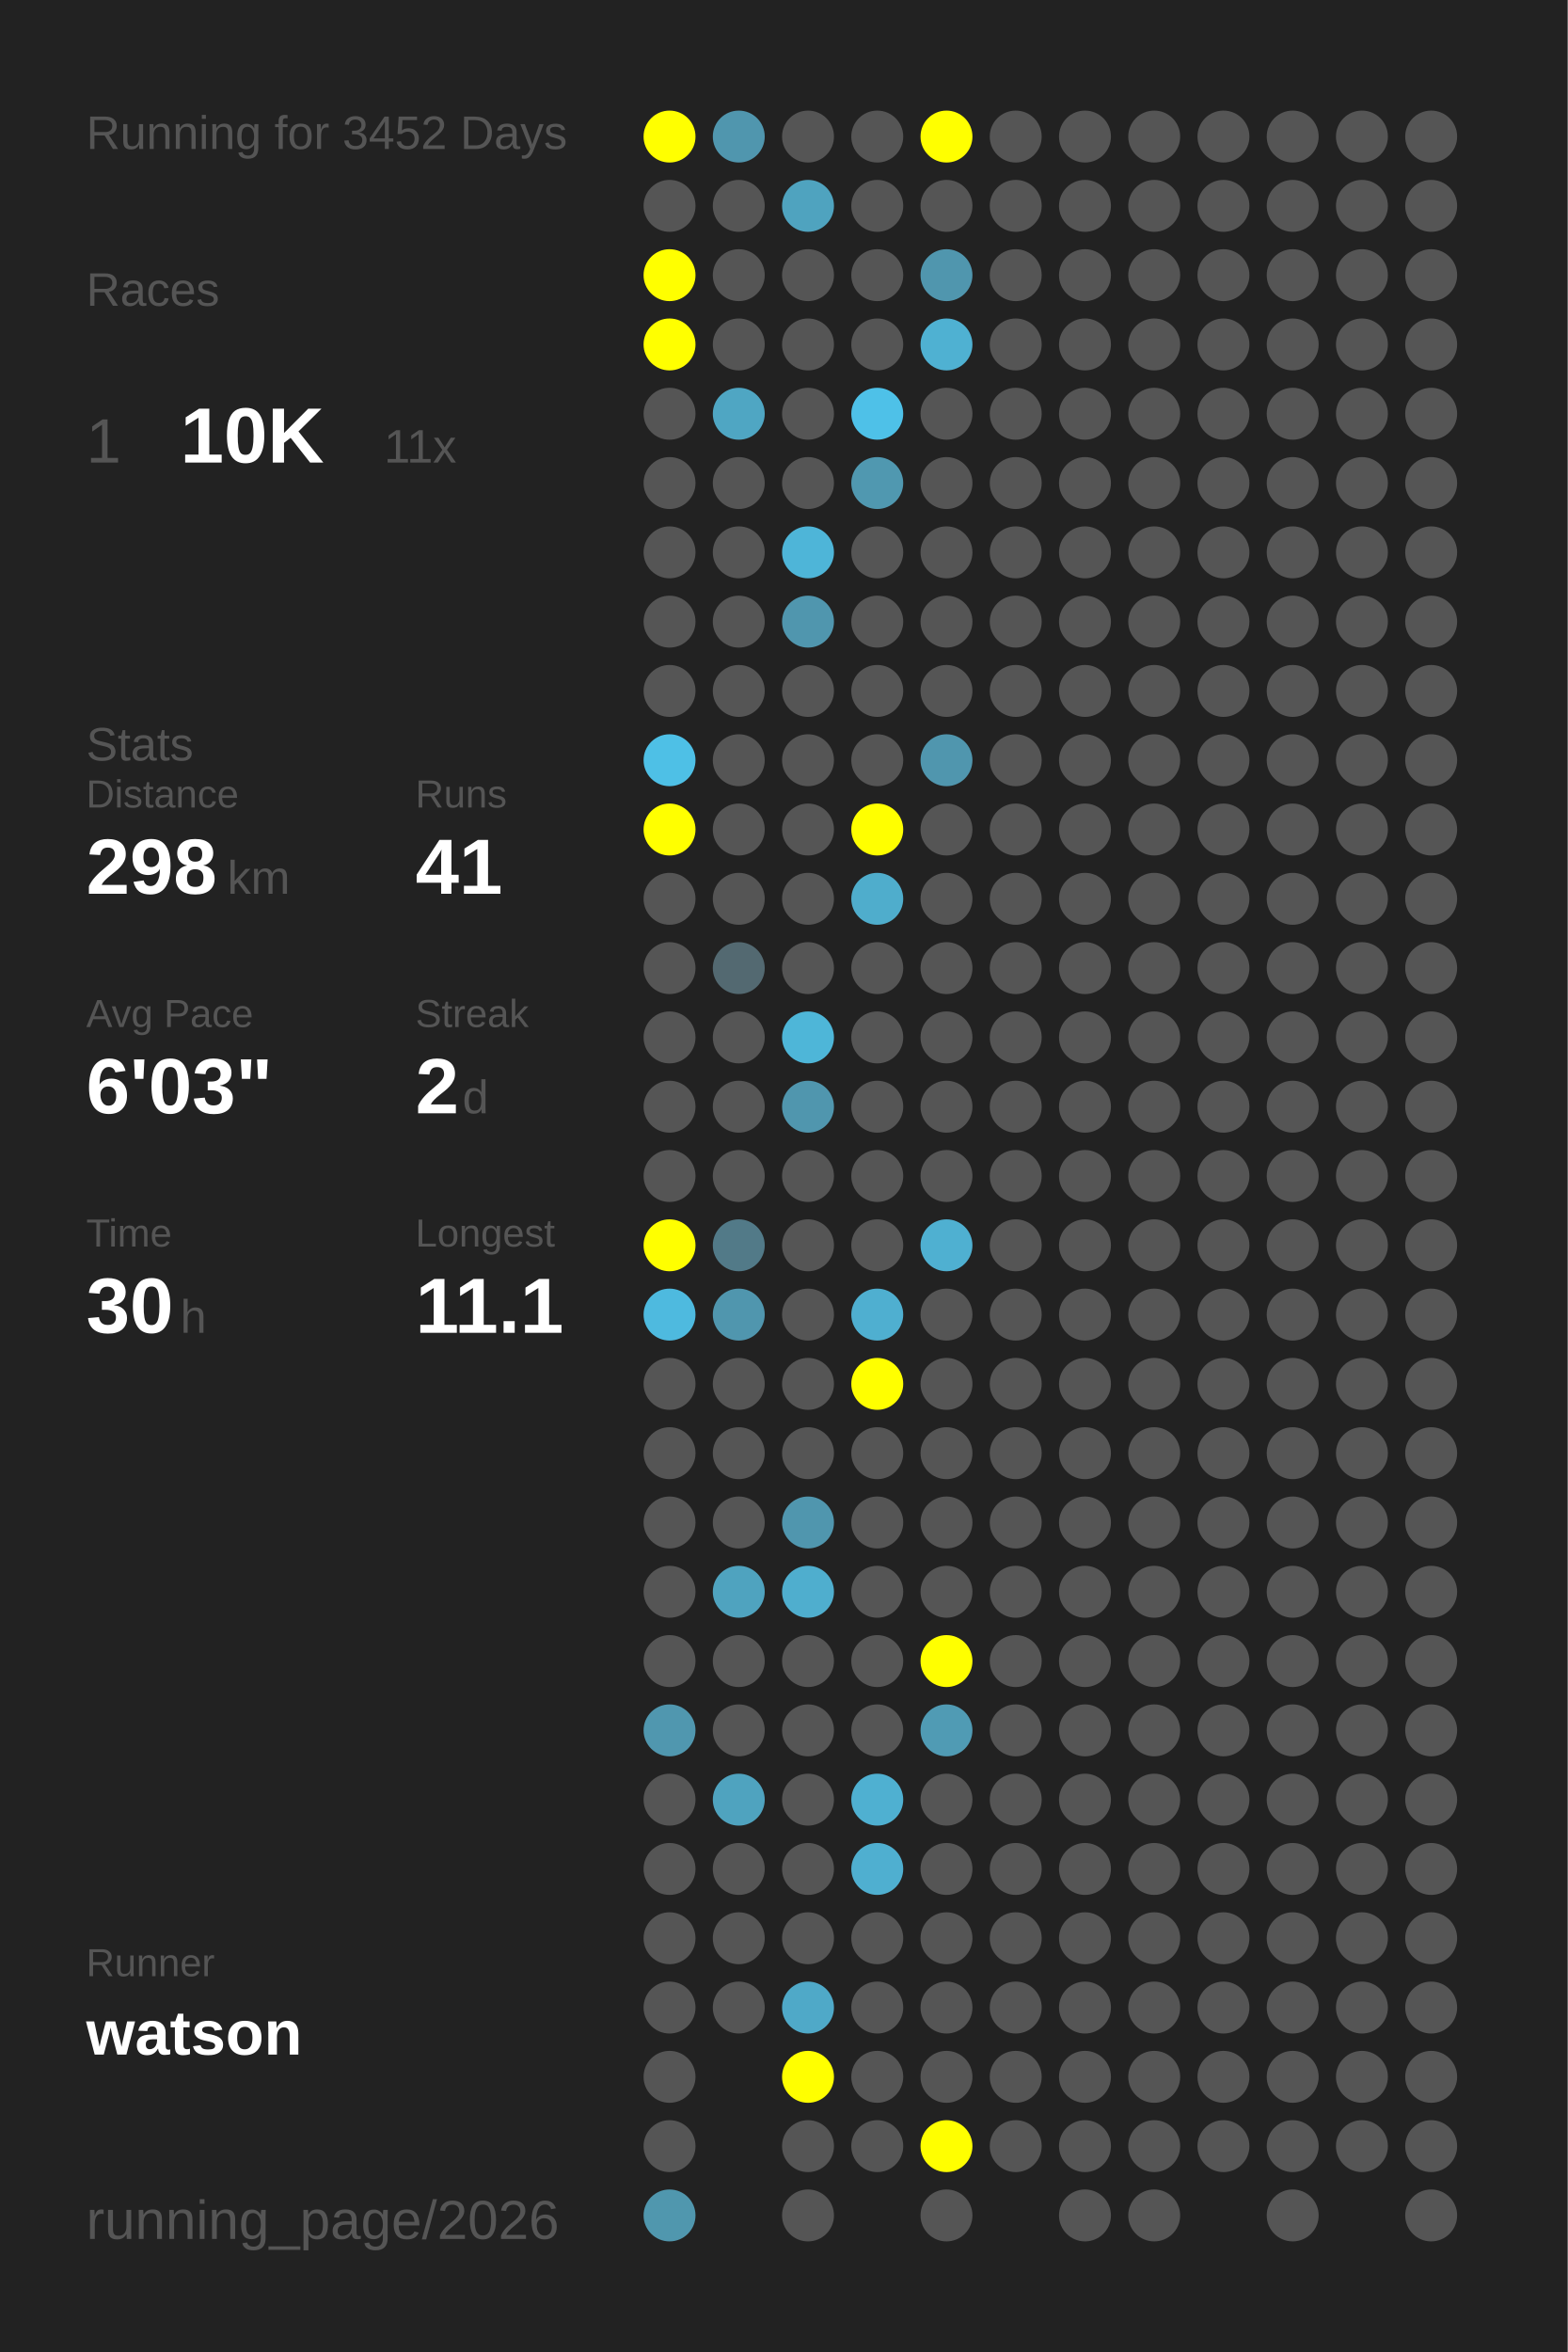
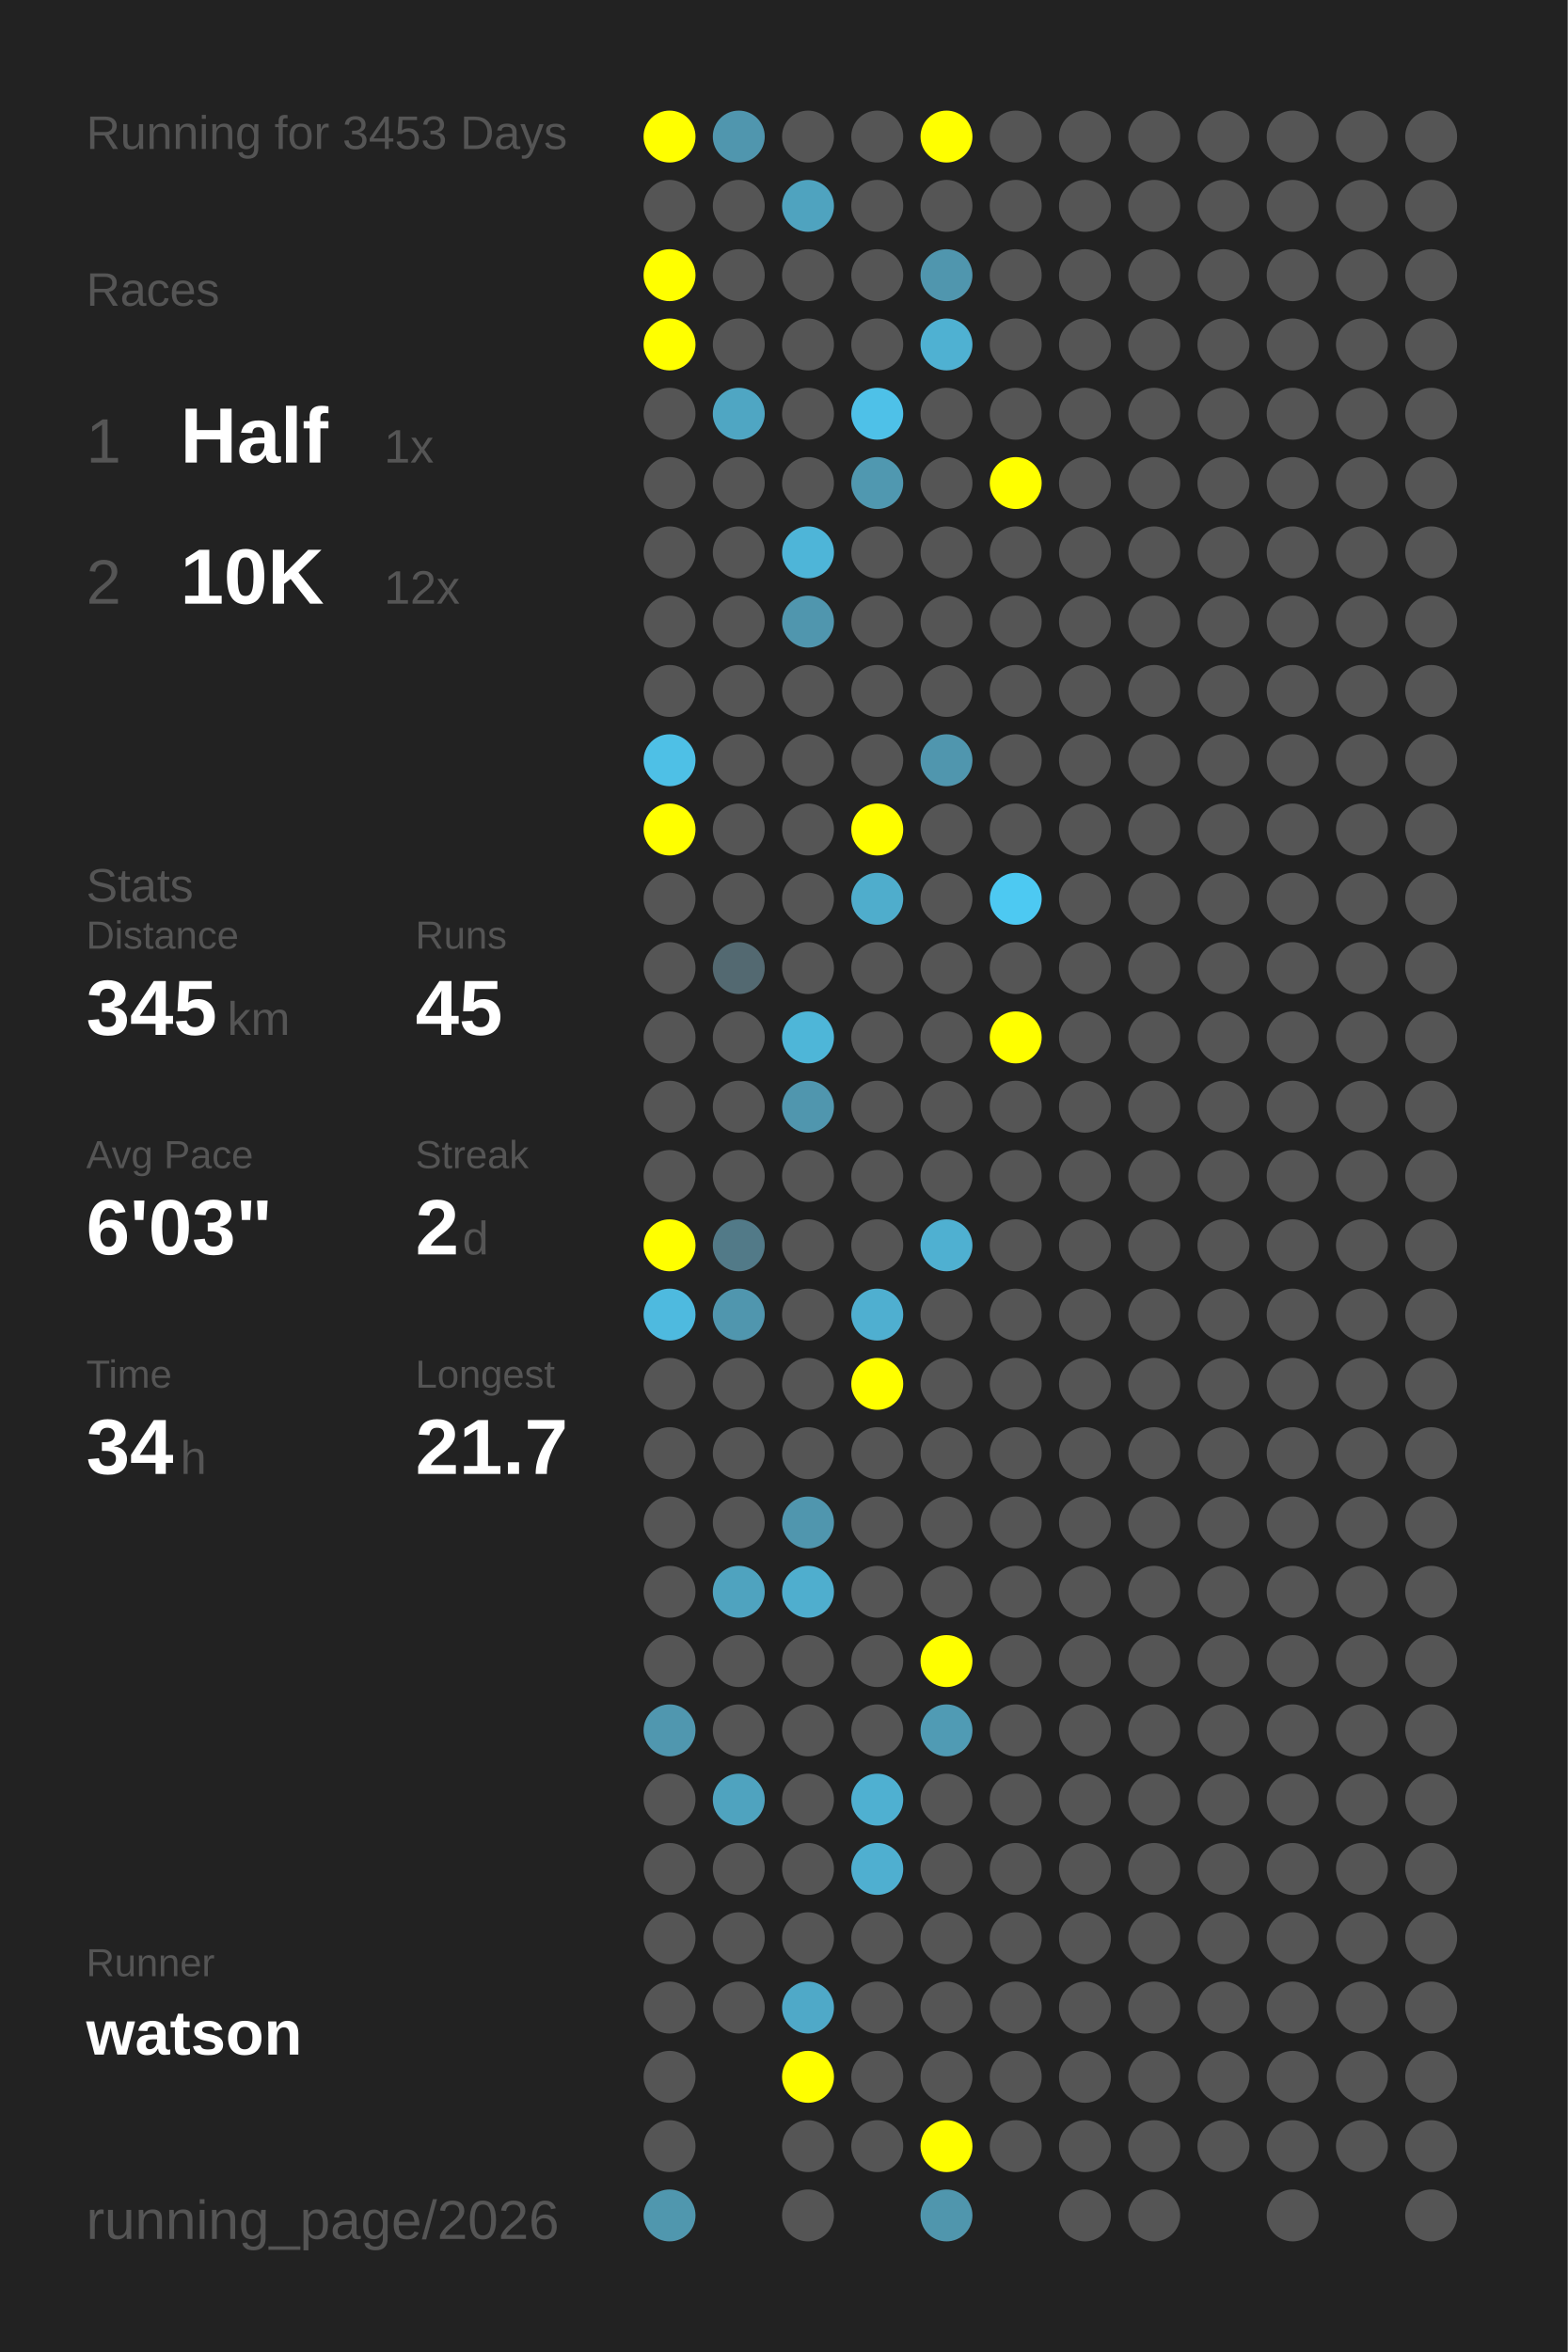
<svg xmlns="http://www.w3.org/2000/svg" baseProfile="full" height="300mm" version="1.1" viewBox="0,0,200,300" width="200mm">
  <defs />
  <rect fill="#222222" height="300" width="200" x="0" y="0" />
-   <text fill="#555555" style="font-size:6px; font-family:Arial;" x="11" y="19">Running for 3452 Days</text>
+   <text fill="#555555" style="font-size:6px; font-family:Arial;" x="11" y="19">Running for 3453 Days</text>
  <text fill="#555555" style="font-size:6px; font-family:Arial;" x="11" y="39">Races</text>
  <text fill="#555555" style="font-size:8px; font-family:Arial;" x="11" y="59">1</text>
-   <text fill="#FFFFFF" style="font-size:10px; font-family:Arial; font-weight:bold;" x="23" y="59">10K</text>
-   <text fill="#555555" style="font-size:6px; font-family:Arial;" x="49" y="59">11x</text>
-   <text fill="#555555" style="font-size:6px; font-family:Arial;" x="11" y="97">Stats</text>
-   <text fill="#555555" style="font-size:5px; font-family:Arial;" x="11" y="103">Distance</text>
-   <text fill="#FFFFFF" style="font-size:10px; font-family:Arial; font-weight:bold;" x="11" y="114">298</text>
-   <text fill="#555555" style="font-size:6px; font-family:Arial;" x="29" y="114">km</text>
-   <text fill="#555555" style="font-size:5px; font-family:Arial;" x="53" y="103">Runs</text>
-   <text fill="#FFFFFF" style="font-size:10px; font-family:Arial; font-weight:bold;" x="53" y="114">41</text>
-   <text fill="#555555" style="font-size:5px; font-family:Arial;" x="11" y="131">Avg Pace</text>
-   <text fill="#FFFFFF" style="font-size:10px; font-family:Arial; font-weight:bold;" x="11" y="142">6'03"</text>
-   <text fill="#555555" style="font-size:5px; font-family:Arial;" x="53" y="131">Streak</text>
-   <text fill="#FFFFFF" style="font-size:10px; font-family:Arial; font-weight:bold;" x="53" y="142">2</text>
-   <text fill="#555555" style="font-size:6px; font-family:Arial;" x="59" y="142">d</text>
-   <text fill="#555555" style="font-size:5px; font-family:Arial;" x="11" y="159">Time</text>
-   <text fill="#FFFFFF" style="font-size:10px; font-family:Arial; font-weight:bold;" x="11" y="170">30</text>
-   <text fill="#555555" style="font-size:6px; font-family:Arial;" x="23" y="170">h</text>
-   <text fill="#555555" style="font-size:5px; font-family:Arial;" x="53" y="159">Longest</text>
-   <text fill="#FFFFFF" style="font-size:10px; font-family:Arial; font-weight:bold;" x="53" y="170">11.1</text>
+   <text fill="#FFFFFF" style="font-size:10px; font-family:Arial; font-weight:bold;" x="23" y="59">Half</text>
+   <text fill="#555555" style="font-size:6px; font-family:Arial;" x="49" y="59">1x</text>
+   <text fill="#555555" style="font-size:8px; font-family:Arial;" x="11" y="77">2</text>
+   <text fill="#FFFFFF" style="font-size:10px; font-family:Arial; font-weight:bold;" x="23" y="77">10K</text>
+   <text fill="#555555" style="font-size:6px; font-family:Arial;" x="49" y="77">12x</text>
+   <text fill="#555555" style="font-size:6px; font-family:Arial;" x="11" y="115">Stats</text>
+   <text fill="#555555" style="font-size:5px; font-family:Arial;" x="11" y="121">Distance</text>
+   <text fill="#FFFFFF" style="font-size:10px; font-family:Arial; font-weight:bold;" x="11" y="132">345</text>
+   <text fill="#555555" style="font-size:6px; font-family:Arial;" x="29" y="132">km</text>
+   <text fill="#555555" style="font-size:5px; font-family:Arial;" x="53" y="121">Runs</text>
+   <text fill="#FFFFFF" style="font-size:10px; font-family:Arial; font-weight:bold;" x="53" y="132">45</text>
+   <text fill="#555555" style="font-size:5px; font-family:Arial;" x="11" y="149">Avg Pace</text>
+   <text fill="#FFFFFF" style="font-size:10px; font-family:Arial; font-weight:bold;" x="11" y="160">6'03"</text>
+   <text fill="#555555" style="font-size:5px; font-family:Arial;" x="53" y="149">Streak</text>
+   <text fill="#FFFFFF" style="font-size:10px; font-family:Arial; font-weight:bold;" x="53" y="160">2</text>
+   <text fill="#555555" style="font-size:6px; font-family:Arial;" x="59" y="160">d</text>
+   <text fill="#555555" style="font-size:5px; font-family:Arial;" x="11" y="177">Time</text>
+   <text fill="#FFFFFF" style="font-size:10px; font-family:Arial; font-weight:bold;" x="11" y="188">34</text>
+   <text fill="#555555" style="font-size:6px; font-family:Arial;" x="23" y="188">h</text>
+   <text fill="#555555" style="font-size:5px; font-family:Arial;" x="53" y="177">Longest</text>
+   <text fill="#FFFFFF" style="font-size:10px; font-family:Arial; font-weight:bold;" x="53" y="188">21.7</text>
  <text fill="#555555" style="font-size:5px; font-family:Arial;" x="11" y="252.065">Runner</text>
  <text fill="#FFFFFF" style="font-size:8px; font-family:Arial; font-weight:bold;" x="11" y="262.065">watson</text>
  <text fill="#555555" style="font-size:7px; font-family:Arial;" x="11" y="285.581">running_page/2026</text>
  <circle cx="85.417" cy="17.419" fill="#FFFF00" r="3.312" />
  <circle cx="85.417" cy="26.258" fill="#555555" r="3.312" />
  <circle cx="85.417" cy="35.097" fill="#FFFF00" r="3.312" />
  <circle cx="85.417" cy="43.935" fill="#FFFF00" r="3.312" />
  <circle cx="85.417" cy="52.774" fill="#555555" r="3.312" />
  <circle cx="85.417" cy="61.613" fill="#555555" r="3.312" />
  <circle cx="85.417" cy="70.452" fill="#555555" r="3.312" />
  <circle cx="85.417" cy="79.29" fill="#555555" r="3.312" />
  <circle cx="85.417" cy="88.129" fill="#555555" r="3.312" />
  <circle cx="85.417" cy="96.968" fill="#4ec0e6" r="3.312" />
  <circle cx="85.417" cy="105.806" fill="#FFFF00" r="3.312" />
  <circle cx="85.417" cy="114.645" fill="#555555" r="3.312" />
  <circle cx="85.417" cy="123.484" fill="#555555" r="3.312" />
  <circle cx="85.417" cy="132.323" fill="#555555" r="3.312" />
  <circle cx="85.417" cy="141.161" fill="#555555" r="3.312" />
  <circle cx="85.417" cy="150" fill="#555555" r="3.312" />
  <circle cx="85.417" cy="158.839" fill="#FFFF00" r="3.312" />
  <circle cx="85.417" cy="167.677" fill="#4ebadf" r="3.312" />
  <circle cx="85.417" cy="176.516" fill="#555555" r="3.312" />
  <circle cx="85.417" cy="185.355" fill="#555555" r="3.312" />
  <circle cx="85.417" cy="194.194" fill="#555555" r="3.312" />
  <circle cx="85.417" cy="203.032" fill="#555555" r="3.312" />
  <circle cx="85.417" cy="211.871" fill="#555555" r="3.312" />
  <circle cx="85.417" cy="220.71" fill="#5097af" r="3.312" />
  <circle cx="85.417" cy="229.548" fill="#555555" r="3.312" />
  <circle cx="85.417" cy="238.387" fill="#555555" r="3.312" />
  <circle cx="85.417" cy="247.226" fill="#555555" r="3.312" />
  <circle cx="85.417" cy="256.065" fill="#555555" r="3.312" />
  <circle cx="85.417" cy="264.903" fill="#555555" r="3.312" />
  <circle cx="85.417" cy="273.742" fill="#555555" r="3.312" />
  <circle cx="85.417" cy="282.581" fill="#5097ae" r="3.312" />
  <circle cx="94.25" cy="17.419" fill="#5096ae" r="3.312" />
  <circle cx="94.25" cy="26.258" fill="#555555" r="3.312" />
  <circle cx="94.25" cy="35.097" fill="#555555" r="3.312" />
  <circle cx="94.25" cy="43.935" fill="#555555" r="3.312" />
  <circle cx="94.25" cy="52.774" fill="#4fa6c3" r="3.312" />
  <circle cx="94.25" cy="61.613" fill="#555555" r="3.312" />
  <circle cx="94.25" cy="70.452" fill="#555555" r="3.312" />
  <circle cx="94.25" cy="79.29" fill="#555555" r="3.312" />
  <circle cx="94.25" cy="88.129" fill="#555555" r="3.312" />
  <circle cx="94.25" cy="96.968" fill="#555555" r="3.312" />
  <circle cx="94.25" cy="105.806" fill="#555555" r="3.312" />
  <circle cx="94.25" cy="114.645" fill="#555555" r="3.312" />
  <circle cx="94.25" cy="123.484" fill="#536971" r="3.312" />
  <circle cx="94.25" cy="132.323" fill="#555555" r="3.312" />
  <circle cx="94.25" cy="141.161" fill="#555555" r="3.312" />
  <circle cx="94.25" cy="150" fill="#555555" r="3.312" />
  <circle cx="94.25" cy="158.839" fill="#527a88" r="3.312" />
  <circle cx="94.25" cy="167.677" fill="#5096ae" r="3.312" />
  <circle cx="94.25" cy="176.516" fill="#555555" r="3.312" />
  <circle cx="94.25" cy="185.355" fill="#555555" r="3.312" />
  <circle cx="94.25" cy="194.194" fill="#555555" r="3.312" />
  <circle cx="94.25" cy="203.032" fill="#4fa3bf" r="3.312" />
  <circle cx="94.25" cy="211.871" fill="#555555" r="3.312" />
  <circle cx="94.25" cy="220.71" fill="#555555" r="3.312" />
  <circle cx="94.25" cy="229.548" fill="#4fa3bf" r="3.312" />
  <circle cx="94.25" cy="238.387" fill="#555555" r="3.312" />
  <circle cx="94.25" cy="247.226" fill="#555555" r="3.312" />
  <circle cx="94.25" cy="256.065" fill="#555555" r="3.312" />
  <circle cx="103.083" cy="17.419" fill="#555555" r="3.312" />
  <circle cx="103.083" cy="26.258" fill="#4fa3bf" r="3.312" />
  <circle cx="103.083" cy="35.097" fill="#555555" r="3.312" />
  <circle cx="103.083" cy="43.935" fill="#555555" r="3.312" />
  <circle cx="103.083" cy="52.774" fill="#555555" r="3.312" />
  <circle cx="103.083" cy="61.613" fill="#555555" r="3.312" />
  <circle cx="103.083" cy="70.452" fill="#4eb5d8" r="3.312" />
  <circle cx="103.083" cy="79.29" fill="#5096ae" r="3.312" />
  <circle cx="103.083" cy="88.129" fill="#555555" r="3.312" />
  <circle cx="103.083" cy="96.968" fill="#555555" r="3.312" />
  <circle cx="103.083" cy="105.806" fill="#555555" r="3.312" />
  <circle cx="103.083" cy="114.645" fill="#555555" r="3.312" />
  <circle cx="103.083" cy="123.484" fill="#555555" r="3.312" />
  <circle cx="103.083" cy="132.323" fill="#4eb6d8" r="3.312" />
  <circle cx="103.083" cy="141.161" fill="#5096ae" r="3.312" />
  <circle cx="103.083" cy="150" fill="#555555" r="3.312" />
  <circle cx="103.083" cy="158.839" fill="#555555" r="3.312" />
  <circle cx="103.083" cy="167.677" fill="#555555" r="3.312" />
  <circle cx="103.083" cy="176.516" fill="#555555" r="3.312" />
  <circle cx="103.083" cy="185.355" fill="#555555" r="3.312" />
  <circle cx="103.083" cy="194.194" fill="#5096ae" r="3.312" />
  <circle cx="103.083" cy="203.032" fill="#4faece" r="3.312" />
  <circle cx="103.083" cy="211.871" fill="#555555" r="3.312" />
  <circle cx="103.083" cy="220.71" fill="#555555" r="3.312" />
  <circle cx="103.083" cy="229.548" fill="#555555" r="3.312" />
  <circle cx="103.083" cy="238.387" fill="#555555" r="3.312" />
  <circle cx="103.083" cy="247.226" fill="#555555" r="3.312" />
  <circle cx="103.083" cy="256.065" fill="#4fa9c8" r="3.312" />
  <circle cx="103.083" cy="264.903" fill="#FFFF00" r="3.312" />
  <circle cx="103.083" cy="273.742" fill="#555555" r="3.312" />
  <circle cx="103.083" cy="282.581" fill="#555555" r="3.312" />
  <circle cx="111.917" cy="17.419" fill="#555555" r="3.312" />
  <circle cx="111.917" cy="26.258" fill="#555555" r="3.312" />
  <circle cx="111.917" cy="35.097" fill="#555555" r="3.312" />
  <circle cx="111.917" cy="43.935" fill="#555555" r="3.312" />
  <circle cx="111.917" cy="52.774" fill="#4ec1e8" r="3.312" />
  <circle cx="111.917" cy="61.613" fill="#5098b0" r="3.312" />
  <circle cx="111.917" cy="70.452" fill="#555555" r="3.312" />
  <circle cx="111.917" cy="79.29" fill="#555555" r="3.312" />
  <circle cx="111.917" cy="88.129" fill="#555555" r="3.312" />
  <circle cx="111.917" cy="96.968" fill="#555555" r="3.312" />
  <circle cx="111.917" cy="105.806" fill="#FFFF00" r="3.312" />
  <circle cx="111.917" cy="114.645" fill="#4fadcc" r="3.312" />
  <circle cx="111.917" cy="123.484" fill="#555555" r="3.312" />
  <circle cx="111.917" cy="132.323" fill="#555555" r="3.312" />
  <circle cx="111.917" cy="141.161" fill="#555555" r="3.312" />
  <circle cx="111.917" cy="150" fill="#555555" r="3.312" />
  <circle cx="111.917" cy="158.839" fill="#555555" r="3.312" />
  <circle cx="111.917" cy="167.677" fill="#4fafd0" r="3.312" />
  <circle cx="111.917" cy="176.516" fill="#FFFF00" r="3.312" />
  <circle cx="111.917" cy="185.355" fill="#555555" r="3.312" />
  <circle cx="111.917" cy="194.194" fill="#555555" r="3.312" />
  <circle cx="111.917" cy="203.032" fill="#555555" r="3.312" />
  <circle cx="111.917" cy="211.871" fill="#555555" r="3.312" />
  <circle cx="111.917" cy="220.71" fill="#555555" r="3.312" />
  <circle cx="111.917" cy="229.548" fill="#4fb0d1" r="3.312" />
  <circle cx="111.917" cy="238.387" fill="#4fafd0" r="3.312" />
  <circle cx="111.917" cy="247.226" fill="#555555" r="3.312" />
  <circle cx="111.917" cy="256.065" fill="#555555" r="3.312" />
  <circle cx="111.917" cy="264.903" fill="#555555" r="3.312" />
  <circle cx="111.917" cy="273.742" fill="#555555" r="3.312" />
  <circle cx="120.75" cy="17.419" fill="#FFFF00" r="3.312" />
  <circle cx="120.75" cy="26.258" fill="#555555" r="3.312" />
  <circle cx="120.75" cy="35.097" fill="#5096ae" r="3.312" />
  <circle cx="120.75" cy="43.935" fill="#4fb1d2" r="3.312" />
  <circle cx="120.75" cy="52.774" fill="#555555" r="3.312" />
  <circle cx="120.75" cy="61.613" fill="#555555" r="3.312" />
  <circle cx="120.75" cy="70.452" fill="#555555" r="3.312" />
  <circle cx="120.75" cy="79.29" fill="#555555" r="3.312" />
  <circle cx="120.75" cy="88.129" fill="#555555" r="3.312" />
  <circle cx="120.75" cy="96.968" fill="#5096ae" r="3.312" />
  <circle cx="120.75" cy="105.806" fill="#555555" r="3.312" />
  <circle cx="120.75" cy="114.645" fill="#555555" r="3.312" />
  <circle cx="120.75" cy="123.484" fill="#555555" r="3.312" />
  <circle cx="120.75" cy="132.323" fill="#555555" r="3.312" />
  <circle cx="120.75" cy="141.161" fill="#555555" r="3.312" />
  <circle cx="120.75" cy="150" fill="#555555" r="3.312" />
  <circle cx="120.75" cy="158.839" fill="#4fb0d1" r="3.312" />
  <circle cx="120.75" cy="167.677" fill="#555555" r="3.312" />
  <circle cx="120.75" cy="176.516" fill="#555555" r="3.312" />
  <circle cx="120.75" cy="185.355" fill="#555555" r="3.312" />
  <circle cx="120.75" cy="194.194" fill="#555555" r="3.312" />
  <circle cx="120.75" cy="203.032" fill="#555555" r="3.312" />
  <circle cx="120.75" cy="211.871" fill="#FFFF00" r="3.312" />
  <circle cx="120.75" cy="220.71" fill="#509bb4" r="3.312" />
  <circle cx="120.75" cy="229.548" fill="#555555" r="3.312" />
  <circle cx="120.75" cy="238.387" fill="#555555" r="3.312" />
  <circle cx="120.75" cy="247.226" fill="#555555" r="3.312" />
  <circle cx="120.75" cy="256.065" fill="#555555" r="3.312" />
  <circle cx="120.75" cy="264.903" fill="#555555" r="3.312" />
  <circle cx="120.75" cy="273.742" fill="#FFFF00" r="3.312" />
-   <circle cx="120.75" cy="282.581" fill="#555555" r="3.312" />
+   <circle cx="120.75" cy="282.581" fill="#5096ad" r="3.312" />
  <circle cx="129.583" cy="17.419" fill="#555555" r="3.312" />
  <circle cx="129.583" cy="26.258" fill="#555555" r="3.312" />
  <circle cx="129.583" cy="35.097" fill="#555555" r="3.312" />
  <circle cx="129.583" cy="43.935" fill="#555555" r="3.312" />
  <circle cx="129.583" cy="52.774" fill="#555555" r="3.312" />
-   <circle cx="129.583" cy="61.613" fill="#555555" r="3.312" />
+   <circle cx="129.583" cy="61.613" fill="#FFFF00" r="3.312" />
  <circle cx="129.583" cy="70.452" fill="#555555" r="3.312" />
  <circle cx="129.583" cy="79.29" fill="#555555" r="3.312" />
  <circle cx="129.583" cy="88.129" fill="#555555" r="3.312" />
  <circle cx="129.583" cy="96.968" fill="#555555" r="3.312" />
  <circle cx="129.583" cy="105.806" fill="#555555" r="3.312" />
-   <circle cx="129.583" cy="114.645" fill="#555555" r="3.312" />
+   <circle cx="129.583" cy="114.645" fill="#4dc9f2" r="3.312" />
  <circle cx="129.583" cy="123.484" fill="#555555" r="3.312" />
-   <circle cx="129.583" cy="132.323" fill="#555555" r="3.312" />
+   <circle cx="129.583" cy="132.323" fill="#FFFF00" r="3.312" />
  <circle cx="129.583" cy="141.161" fill="#555555" r="3.312" />
  <circle cx="129.583" cy="150" fill="#555555" r="3.312" />
  <circle cx="129.583" cy="158.839" fill="#555555" r="3.312" />
  <circle cx="129.583" cy="167.677" fill="#555555" r="3.312" />
  <circle cx="129.583" cy="176.516" fill="#555555" r="3.312" />
  <circle cx="129.583" cy="185.355" fill="#555555" r="3.312" />
  <circle cx="129.583" cy="194.194" fill="#555555" r="3.312" />
  <circle cx="129.583" cy="203.032" fill="#555555" r="3.312" />
  <circle cx="129.583" cy="211.871" fill="#555555" r="3.312" />
  <circle cx="129.583" cy="220.71" fill="#555555" r="3.312" />
  <circle cx="129.583" cy="229.548" fill="#555555" r="3.312" />
  <circle cx="129.583" cy="238.387" fill="#555555" r="3.312" />
  <circle cx="129.583" cy="247.226" fill="#555555" r="3.312" />
  <circle cx="129.583" cy="256.065" fill="#555555" r="3.312" />
  <circle cx="129.583" cy="264.903" fill="#555555" r="3.312" />
  <circle cx="129.583" cy="273.742" fill="#555555" r="3.312" />
  <circle cx="138.417" cy="17.419" fill="#555555" r="3.312" />
  <circle cx="138.417" cy="26.258" fill="#555555" r="3.312" />
  <circle cx="138.417" cy="35.097" fill="#555555" r="3.312" />
  <circle cx="138.417" cy="43.935" fill="#555555" r="3.312" />
  <circle cx="138.417" cy="52.774" fill="#555555" r="3.312" />
  <circle cx="138.417" cy="61.613" fill="#555555" r="3.312" />
  <circle cx="138.417" cy="70.452" fill="#555555" r="3.312" />
  <circle cx="138.417" cy="79.29" fill="#555555" r="3.312" />
  <circle cx="138.417" cy="88.129" fill="#555555" r="3.312" />
  <circle cx="138.417" cy="96.968" fill="#555555" r="3.312" />
  <circle cx="138.417" cy="105.806" fill="#555555" r="3.312" />
  <circle cx="138.417" cy="114.645" fill="#555555" r="3.312" />
  <circle cx="138.417" cy="123.484" fill="#555555" r="3.312" />
  <circle cx="138.417" cy="132.323" fill="#555555" r="3.312" />
  <circle cx="138.417" cy="141.161" fill="#555555" r="3.312" />
  <circle cx="138.417" cy="150" fill="#555555" r="3.312" />
  <circle cx="138.417" cy="158.839" fill="#555555" r="3.312" />
  <circle cx="138.417" cy="167.677" fill="#555555" r="3.312" />
  <circle cx="138.417" cy="176.516" fill="#555555" r="3.312" />
  <circle cx="138.417" cy="185.355" fill="#555555" r="3.312" />
  <circle cx="138.417" cy="194.194" fill="#555555" r="3.312" />
  <circle cx="138.417" cy="203.032" fill="#555555" r="3.312" />
  <circle cx="138.417" cy="211.871" fill="#555555" r="3.312" />
  <circle cx="138.417" cy="220.71" fill="#555555" r="3.312" />
  <circle cx="138.417" cy="229.548" fill="#555555" r="3.312" />
  <circle cx="138.417" cy="238.387" fill="#555555" r="3.312" />
  <circle cx="138.417" cy="247.226" fill="#555555" r="3.312" />
  <circle cx="138.417" cy="256.065" fill="#555555" r="3.312" />
  <circle cx="138.417" cy="264.903" fill="#555555" r="3.312" />
  <circle cx="138.417" cy="273.742" fill="#555555" r="3.312" />
  <circle cx="138.417" cy="282.581" fill="#555555" r="3.312" />
  <circle cx="147.25" cy="17.419" fill="#555555" r="3.312" />
  <circle cx="147.25" cy="26.258" fill="#555555" r="3.312" />
  <circle cx="147.25" cy="35.097" fill="#555555" r="3.312" />
  <circle cx="147.25" cy="43.935" fill="#555555" r="3.312" />
  <circle cx="147.25" cy="52.774" fill="#555555" r="3.312" />
  <circle cx="147.25" cy="61.613" fill="#555555" r="3.312" />
  <circle cx="147.25" cy="70.452" fill="#555555" r="3.312" />
  <circle cx="147.25" cy="79.29" fill="#555555" r="3.312" />
  <circle cx="147.25" cy="88.129" fill="#555555" r="3.312" />
  <circle cx="147.25" cy="96.968" fill="#555555" r="3.312" />
  <circle cx="147.25" cy="105.806" fill="#555555" r="3.312" />
  <circle cx="147.25" cy="114.645" fill="#555555" r="3.312" />
  <circle cx="147.25" cy="123.484" fill="#555555" r="3.312" />
  <circle cx="147.25" cy="132.323" fill="#555555" r="3.312" />
  <circle cx="147.25" cy="141.161" fill="#555555" r="3.312" />
  <circle cx="147.25" cy="150" fill="#555555" r="3.312" />
  <circle cx="147.25" cy="158.839" fill="#555555" r="3.312" />
  <circle cx="147.25" cy="167.677" fill="#555555" r="3.312" />
  <circle cx="147.25" cy="176.516" fill="#555555" r="3.312" />
  <circle cx="147.25" cy="185.355" fill="#555555" r="3.312" />
  <circle cx="147.25" cy="194.194" fill="#555555" r="3.312" />
  <circle cx="147.25" cy="203.032" fill="#555555" r="3.312" />
  <circle cx="147.25" cy="211.871" fill="#555555" r="3.312" />
  <circle cx="147.25" cy="220.71" fill="#555555" r="3.312" />
  <circle cx="147.25" cy="229.548" fill="#555555" r="3.312" />
  <circle cx="147.25" cy="238.387" fill="#555555" r="3.312" />
  <circle cx="147.25" cy="247.226" fill="#555555" r="3.312" />
  <circle cx="147.25" cy="256.065" fill="#555555" r="3.312" />
  <circle cx="147.25" cy="264.903" fill="#555555" r="3.312" />
  <circle cx="147.25" cy="273.742" fill="#555555" r="3.312" />
  <circle cx="147.25" cy="282.581" fill="#555555" r="3.312" />
  <circle cx="156.083" cy="17.419" fill="#555555" r="3.312" />
  <circle cx="156.083" cy="26.258" fill="#555555" r="3.312" />
  <circle cx="156.083" cy="35.097" fill="#555555" r="3.312" />
  <circle cx="156.083" cy="43.935" fill="#555555" r="3.312" />
  <circle cx="156.083" cy="52.774" fill="#555555" r="3.312" />
  <circle cx="156.083" cy="61.613" fill="#555555" r="3.312" />
  <circle cx="156.083" cy="70.452" fill="#555555" r="3.312" />
  <circle cx="156.083" cy="79.29" fill="#555555" r="3.312" />
  <circle cx="156.083" cy="88.129" fill="#555555" r="3.312" />
  <circle cx="156.083" cy="96.968" fill="#555555" r="3.312" />
  <circle cx="156.083" cy="105.806" fill="#555555" r="3.312" />
  <circle cx="156.083" cy="114.645" fill="#555555" r="3.312" />
  <circle cx="156.083" cy="123.484" fill="#555555" r="3.312" />
  <circle cx="156.083" cy="132.323" fill="#555555" r="3.312" />
  <circle cx="156.083" cy="141.161" fill="#555555" r="3.312" />
  <circle cx="156.083" cy="150" fill="#555555" r="3.312" />
  <circle cx="156.083" cy="158.839" fill="#555555" r="3.312" />
  <circle cx="156.083" cy="167.677" fill="#555555" r="3.312" />
  <circle cx="156.083" cy="176.516" fill="#555555" r="3.312" />
  <circle cx="156.083" cy="185.355" fill="#555555" r="3.312" />
  <circle cx="156.083" cy="194.194" fill="#555555" r="3.312" />
  <circle cx="156.083" cy="203.032" fill="#555555" r="3.312" />
  <circle cx="156.083" cy="211.871" fill="#555555" r="3.312" />
  <circle cx="156.083" cy="220.71" fill="#555555" r="3.312" />
  <circle cx="156.083" cy="229.548" fill="#555555" r="3.312" />
  <circle cx="156.083" cy="238.387" fill="#555555" r="3.312" />
  <circle cx="156.083" cy="247.226" fill="#555555" r="3.312" />
  <circle cx="156.083" cy="256.065" fill="#555555" r="3.312" />
  <circle cx="156.083" cy="264.903" fill="#555555" r="3.312" />
  <circle cx="156.083" cy="273.742" fill="#555555" r="3.312" />
  <circle cx="164.917" cy="17.419" fill="#555555" r="3.312" />
  <circle cx="164.917" cy="26.258" fill="#555555" r="3.312" />
  <circle cx="164.917" cy="35.097" fill="#555555" r="3.312" />
  <circle cx="164.917" cy="43.935" fill="#555555" r="3.312" />
  <circle cx="164.917" cy="52.774" fill="#555555" r="3.312" />
  <circle cx="164.917" cy="61.613" fill="#555555" r="3.312" />
  <circle cx="164.917" cy="70.452" fill="#555555" r="3.312" />
  <circle cx="164.917" cy="79.29" fill="#555555" r="3.312" />
  <circle cx="164.917" cy="88.129" fill="#555555" r="3.312" />
  <circle cx="164.917" cy="96.968" fill="#555555" r="3.312" />
  <circle cx="164.917" cy="105.806" fill="#555555" r="3.312" />
  <circle cx="164.917" cy="114.645" fill="#555555" r="3.312" />
  <circle cx="164.917" cy="123.484" fill="#555555" r="3.312" />
  <circle cx="164.917" cy="132.323" fill="#555555" r="3.312" />
  <circle cx="164.917" cy="141.161" fill="#555555" r="3.312" />
  <circle cx="164.917" cy="150" fill="#555555" r="3.312" />
  <circle cx="164.917" cy="158.839" fill="#555555" r="3.312" />
  <circle cx="164.917" cy="167.677" fill="#555555" r="3.312" />
  <circle cx="164.917" cy="176.516" fill="#555555" r="3.312" />
  <circle cx="164.917" cy="185.355" fill="#555555" r="3.312" />
  <circle cx="164.917" cy="194.194" fill="#555555" r="3.312" />
  <circle cx="164.917" cy="203.032" fill="#555555" r="3.312" />
  <circle cx="164.917" cy="211.871" fill="#555555" r="3.312" />
  <circle cx="164.917" cy="220.71" fill="#555555" r="3.312" />
  <circle cx="164.917" cy="229.548" fill="#555555" r="3.312" />
  <circle cx="164.917" cy="238.387" fill="#555555" r="3.312" />
  <circle cx="164.917" cy="247.226" fill="#555555" r="3.312" />
  <circle cx="164.917" cy="256.065" fill="#555555" r="3.312" />
  <circle cx="164.917" cy="264.903" fill="#555555" r="3.312" />
  <circle cx="164.917" cy="273.742" fill="#555555" r="3.312" />
  <circle cx="164.917" cy="282.581" fill="#555555" r="3.312" />
  <circle cx="173.75" cy="17.419" fill="#555555" r="3.312" />
  <circle cx="173.75" cy="26.258" fill="#555555" r="3.312" />
  <circle cx="173.75" cy="35.097" fill="#555555" r="3.312" />
  <circle cx="173.75" cy="43.935" fill="#555555" r="3.312" />
  <circle cx="173.75" cy="52.774" fill="#555555" r="3.312" />
  <circle cx="173.75" cy="61.613" fill="#555555" r="3.312" />
  <circle cx="173.75" cy="70.452" fill="#555555" r="3.312" />
  <circle cx="173.75" cy="79.29" fill="#555555" r="3.312" />
  <circle cx="173.75" cy="88.129" fill="#555555" r="3.312" />
  <circle cx="173.75" cy="96.968" fill="#555555" r="3.312" />
  <circle cx="173.75" cy="105.806" fill="#555555" r="3.312" />
  <circle cx="173.75" cy="114.645" fill="#555555" r="3.312" />
  <circle cx="173.75" cy="123.484" fill="#555555" r="3.312" />
  <circle cx="173.75" cy="132.323" fill="#555555" r="3.312" />
  <circle cx="173.75" cy="141.161" fill="#555555" r="3.312" />
  <circle cx="173.75" cy="150" fill="#555555" r="3.312" />
  <circle cx="173.75" cy="158.839" fill="#555555" r="3.312" />
  <circle cx="173.75" cy="167.677" fill="#555555" r="3.312" />
  <circle cx="173.75" cy="176.516" fill="#555555" r="3.312" />
  <circle cx="173.75" cy="185.355" fill="#555555" r="3.312" />
  <circle cx="173.75" cy="194.194" fill="#555555" r="3.312" />
  <circle cx="173.75" cy="203.032" fill="#555555" r="3.312" />
  <circle cx="173.75" cy="211.871" fill="#555555" r="3.312" />
  <circle cx="173.75" cy="220.71" fill="#555555" r="3.312" />
  <circle cx="173.75" cy="229.548" fill="#555555" r="3.312" />
  <circle cx="173.75" cy="238.387" fill="#555555" r="3.312" />
  <circle cx="173.75" cy="247.226" fill="#555555" r="3.312" />
  <circle cx="173.75" cy="256.065" fill="#555555" r="3.312" />
  <circle cx="173.75" cy="264.903" fill="#555555" r="3.312" />
  <circle cx="173.75" cy="273.742" fill="#555555" r="3.312" />
  <circle cx="182.583" cy="17.419" fill="#555555" r="3.312" />
  <circle cx="182.583" cy="26.258" fill="#555555" r="3.312" />
  <circle cx="182.583" cy="35.097" fill="#555555" r="3.312" />
  <circle cx="182.583" cy="43.935" fill="#555555" r="3.312" />
  <circle cx="182.583" cy="52.774" fill="#555555" r="3.312" />
  <circle cx="182.583" cy="61.613" fill="#555555" r="3.312" />
  <circle cx="182.583" cy="70.452" fill="#555555" r="3.312" />
  <circle cx="182.583" cy="79.29" fill="#555555" r="3.312" />
  <circle cx="182.583" cy="88.129" fill="#555555" r="3.312" />
  <circle cx="182.583" cy="96.968" fill="#555555" r="3.312" />
  <circle cx="182.583" cy="105.806" fill="#555555" r="3.312" />
  <circle cx="182.583" cy="114.645" fill="#555555" r="3.312" />
  <circle cx="182.583" cy="123.484" fill="#555555" r="3.312" />
  <circle cx="182.583" cy="132.323" fill="#555555" r="3.312" />
  <circle cx="182.583" cy="141.161" fill="#555555" r="3.312" />
  <circle cx="182.583" cy="150" fill="#555555" r="3.312" />
  <circle cx="182.583" cy="158.839" fill="#555555" r="3.312" />
  <circle cx="182.583" cy="167.677" fill="#555555" r="3.312" />
  <circle cx="182.583" cy="176.516" fill="#555555" r="3.312" />
  <circle cx="182.583" cy="185.355" fill="#555555" r="3.312" />
  <circle cx="182.583" cy="194.194" fill="#555555" r="3.312" />
  <circle cx="182.583" cy="203.032" fill="#555555" r="3.312" />
  <circle cx="182.583" cy="211.871" fill="#555555" r="3.312" />
  <circle cx="182.583" cy="220.71" fill="#555555" r="3.312" />
  <circle cx="182.583" cy="229.548" fill="#555555" r="3.312" />
  <circle cx="182.583" cy="238.387" fill="#555555" r="3.312" />
  <circle cx="182.583" cy="247.226" fill="#555555" r="3.312" />
  <circle cx="182.583" cy="256.065" fill="#555555" r="3.312" />
  <circle cx="182.583" cy="264.903" fill="#555555" r="3.312" />
  <circle cx="182.583" cy="273.742" fill="#555555" r="3.312" />
  <circle cx="182.583" cy="282.581" fill="#555555" r="3.312" />
</svg>
